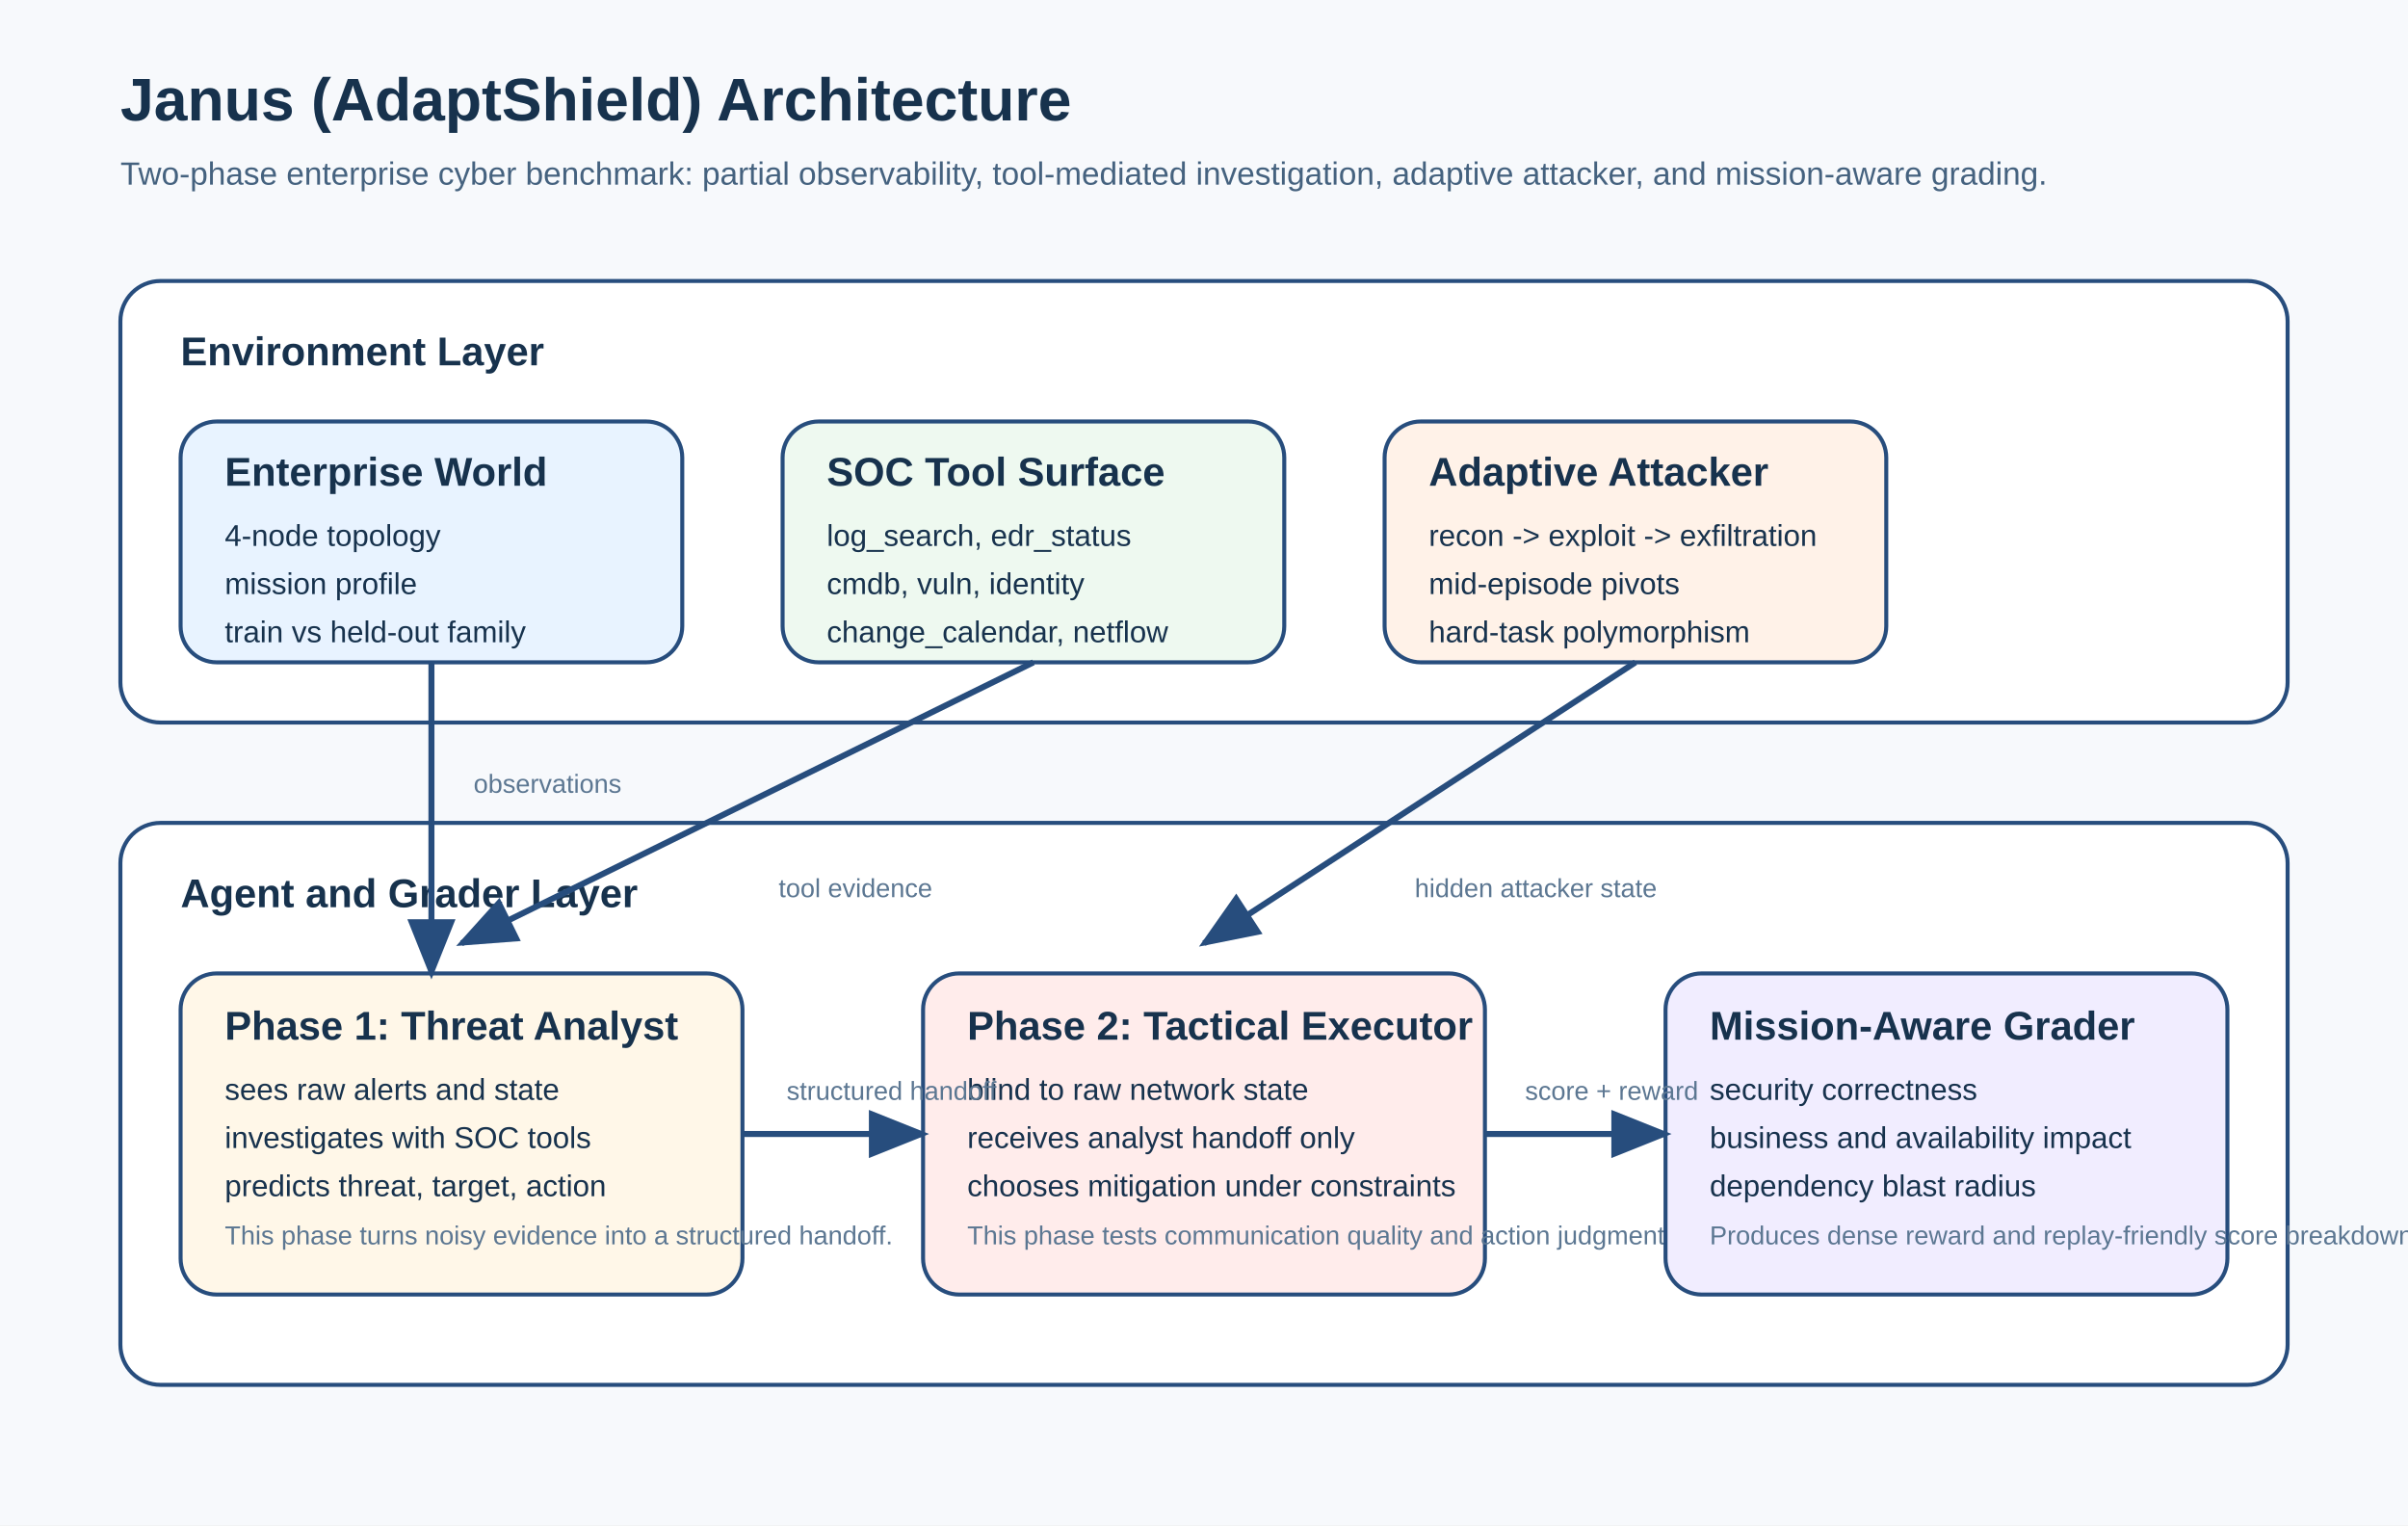
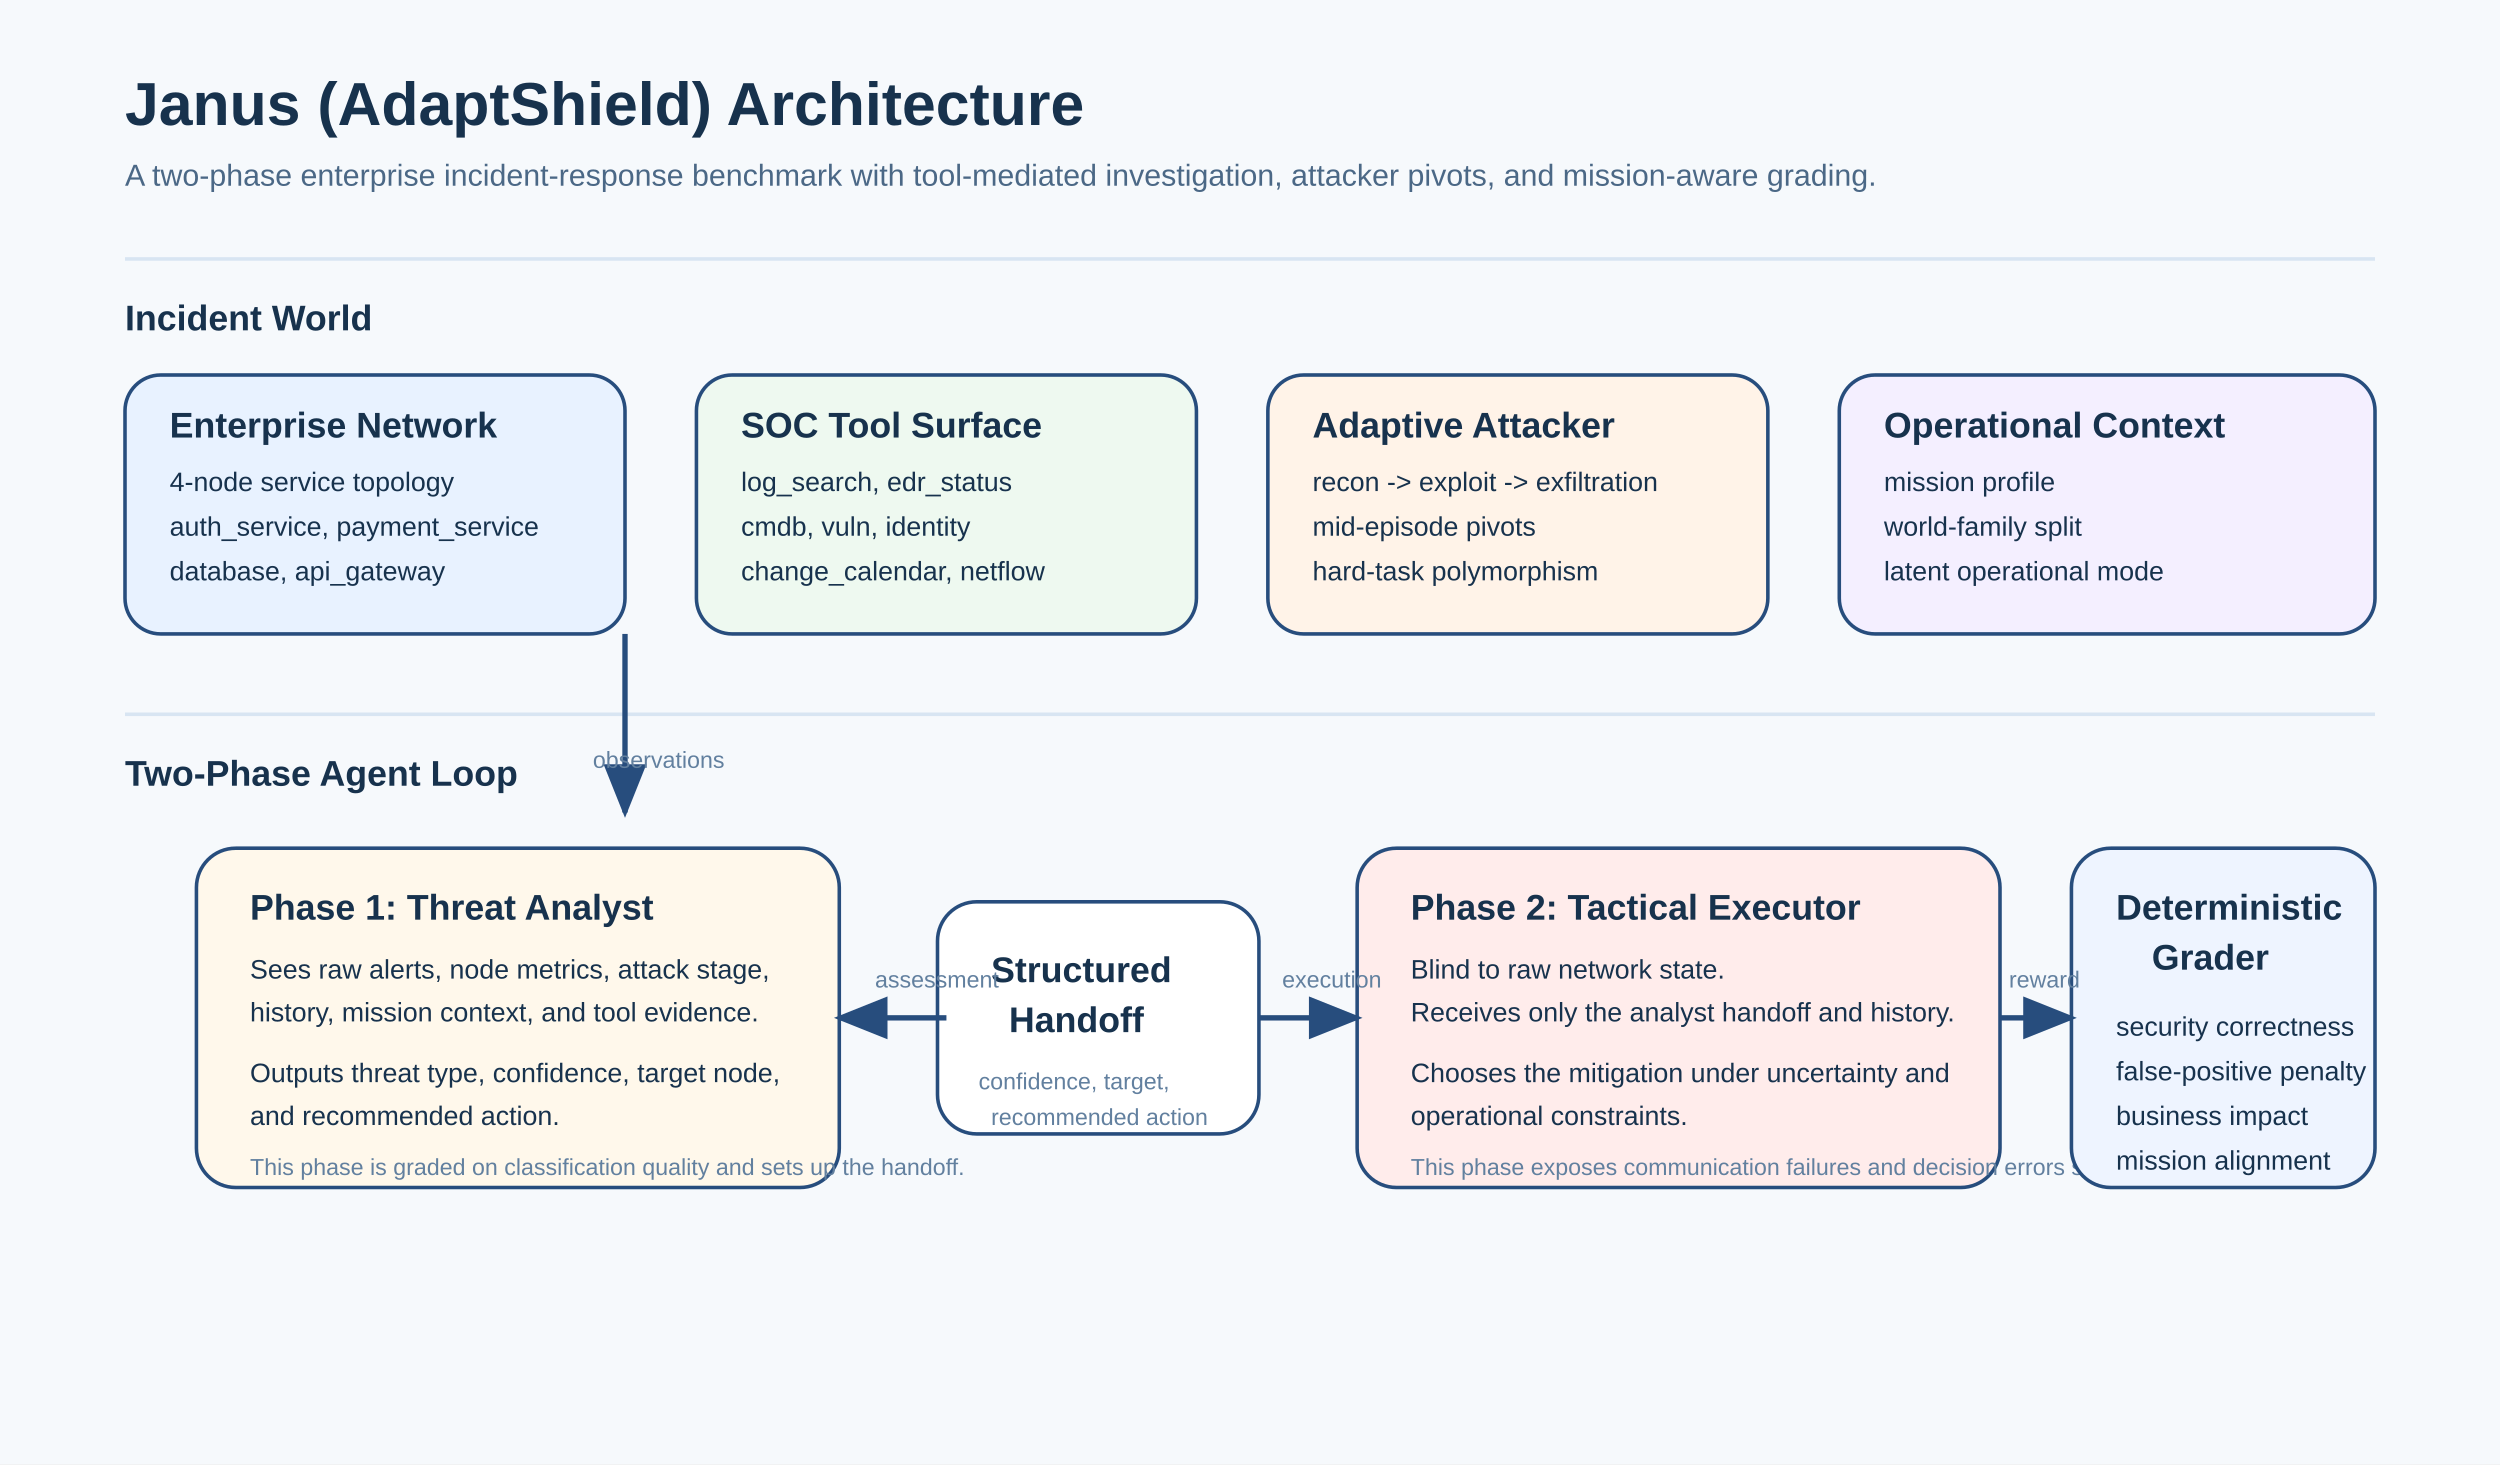
- <svg xmlns="http://www.w3.org/2000/svg" width="1200" height="760" viewBox="0 0 1200 760">
+ <svg xmlns="http://www.w3.org/2000/svg" width="1400" height="820" viewBox="0 0 1400 820">
  <defs>
    <style>
-       text { font-family: Arial, sans-serif; fill: #17324d; }
-       .title { font-size: 30px; font-weight: 700; }
-       .subtitle { font-size: 16px; fill: #45627f; }
+       text { font-family: "Helvetica Neue", Arial, sans-serif; fill: #17324d; }
+       .title { font-size: 34px; font-weight: 700; }
+       .subtitle { font-size: 17px; fill: #4b6886; }
      .section { font-size: 20px; font-weight: 700; }
      .body { font-size: 15px; }
-       .note { font-size: 13px; fill: #5c7792; }
-       .border { stroke: #274d7d; stroke-width: 2; }
+       .note { font-size: 13px; fill: #62809f; }
+       .card { stroke: #274d7d; stroke-width: 2; }
+       .lane { stroke: #d8e5f2; stroke-width: 2; }
      .arrow { stroke: #274d7d; stroke-width: 3; fill: none; marker-end: url(#arrowhead); }
    </style>
    <marker id="arrowhead" markerWidth="10" markerHeight="8" refX="9" refY="4" orient="auto">
      <polygon points="0,0 10,4 0,8" fill="#274d7d" />
    </marker>
  </defs>
-   <rect x="0" y="0" width="1200" height="760" fill="#f7f9fc" />
-   <text x="60" y="60" class="title">Janus (AdaptShield) Architecture</text>
-   <text x="60" y="92" class="subtitle">Two-phase enterprise cyber benchmark: partial observability, tool-mediated investigation, adaptive attacker, and mission-aware grading.</text>
-   <rect x="60" y="140" width="1080" height="220" rx="20" ry="20" fill="#ffffff" class="border" />
-   <text x="90" y="182" class="section">Environment Layer</text>
-   <rect x="90" y="210" width="250" height="120" rx="18" ry="18" fill="#e8f3ff" class="border" />
-   <text x="112" y="242" class="section">Enterprise World</text>
-   <text x="112" y="272" class="body">4-node topology</text>
-   <text x="112" y="296" class="body">mission profile</text>
-   <text x="112" y="320" class="body">train vs held-out family</text>
-   <rect x="390" y="210" width="250" height="120" rx="18" ry="18" fill="#eef9f0" class="border" />
-   <text x="412" y="242" class="section">SOC Tool Surface</text>
-   <text x="412" y="272" class="body">log_search, edr_status</text>
-   <text x="412" y="296" class="body">cmdb, vuln, identity</text>
-   <text x="412" y="320" class="body">change_calendar, netflow</text>
-   <rect x="690" y="210" width="250" height="120" rx="18" ry="18" fill="#fff2e8" class="border" />
-   <text x="712" y="242" class="section">Adaptive Attacker</text>
-   <text x="712" y="272" class="body">recon -&gt; exploit -&gt; exfiltration</text>
-   <text x="712" y="296" class="body">mid-episode pivots</text>
-   <text x="712" y="320" class="body">hard-task polymorphism</text>
-   <rect x="60" y="410" width="1080" height="280" rx="20" ry="20" fill="#ffffff" class="border" />
-   <text x="90" y="452" class="section">Agent and Grader Layer</text>
-   <rect x="90" y="485" width="280" height="160" rx="18" ry="18" fill="#fff7e8" class="border" />
-   <text x="112" y="518" class="section">Phase 1: Threat Analyst</text>
-   <text x="112" y="548" class="body">sees raw alerts and state</text>
-   <text x="112" y="572" class="body">investigates with SOC tools</text>
-   <text x="112" y="596" class="body">predicts threat, target, action</text>
-   <text x="112" y="620" class="note">This phase turns noisy evidence into a structured handoff.</text>
-   <rect x="460" y="485" width="280" height="160" rx="18" ry="18" fill="#ffeceb" class="border" />
-   <text x="482" y="518" class="section">Phase 2: Tactical Executor</text>
-   <text x="482" y="548" class="body">blind to raw network state</text>
-   <text x="482" y="572" class="body">receives analyst handoff only</text>
-   <text x="482" y="596" class="body">chooses mitigation under constraints</text>
-   <text x="482" y="620" class="note">This phase tests communication quality and action judgment.</text>
-   <rect x="830" y="485" width="280" height="160" rx="18" ry="18" fill="#f1edff" class="border" />
-   <text x="852" y="518" class="section">Mission-Aware Grader</text>
-   <text x="852" y="548" class="body">security correctness</text>
-   <text x="852" y="572" class="body">business and availability impact</text>
-   <text x="852" y="596" class="body">dependency blast radius</text>
-   <text x="852" y="620" class="note">Produces dense reward and replay-friendly score breakdowns.</text>
-   <path d="M215 330 L215 485" class="arrow" />
-   <path d="M515 330 L230 470" class="arrow" />
-   <path d="M815 330 L600 470" class="arrow" />
-   <path d="M370 565 L460 565" class="arrow" />
-   <path d="M740 565 L830 565" class="arrow" />
-   <text x="236" y="395" class="note">observations</text>
-   <text x="388" y="447" class="note">tool evidence</text>
-   <text x="705" y="447" class="note">hidden attacker state</text>
-   <text x="392" y="548" class="note">structured handoff</text>
-   <text x="760" y="548" class="note">score + reward</text>
+   <rect width="1400" height="820" fill="#f6f9fc" />
+   <text x="70" y="70" class="title">Janus (AdaptShield) Architecture</text>
+   <text x="70" y="104" class="subtitle">A two-phase enterprise incident-response benchmark with tool-mediated investigation, attacker pivots, and mission-aware grading.</text>
+   <line x1="70" y1="145" x2="1330" y2="145" class="lane" />
+   <text x="70" y="185" class="section">Incident World</text>
+   <rect x="70" y="210" width="280" height="145" rx="20" ry="20" fill="#e8f2ff" class="card" />
+   <text x="95" y="245" class="section">Enterprise Network</text>
+   <text x="95" y="275" class="body">4-node service topology</text>
+   <text x="95" y="300" class="body">auth_service, payment_service</text>
+   <text x="95" y="325" class="body">database, api_gateway</text>
+   <rect x="390" y="210" width="280" height="145" rx="20" ry="20" fill="#eef9f0" class="card" />
+   <text x="415" y="245" class="section">SOC Tool Surface</text>
+   <text x="415" y="275" class="body">log_search, edr_status</text>
+   <text x="415" y="300" class="body">cmdb, vuln, identity</text>
+   <text x="415" y="325" class="body">change_calendar, netflow</text>
+   <rect x="710" y="210" width="280" height="145" rx="20" ry="20" fill="#fff3e8" class="card" />
+   <text x="735" y="245" class="section">Adaptive Attacker</text>
+   <text x="735" y="275" class="body">recon -&gt; exploit -&gt; exfiltration</text>
+   <text x="735" y="300" class="body">mid-episode pivots</text>
+   <text x="735" y="325" class="body">hard-task polymorphism</text>
+   <rect x="1030" y="210" width="300" height="145" rx="20" ry="20" fill="#f4efff" class="card" />
+   <text x="1055" y="245" class="section">Operational Context</text>
+   <text x="1055" y="275" class="body">mission profile</text>
+   <text x="1055" y="300" class="body">world-family split</text>
+   <text x="1055" y="325" class="body">latent operational mode</text>
+   <line x1="70" y1="400" x2="1330" y2="400" class="lane" />
+   <text x="70" y="440" class="section">Two-Phase Agent Loop</text>
+   <rect x="110" y="475" width="360" height="190" rx="22" ry="22" fill="#fff8eb" class="card" />
+   <text x="140" y="515" class="section">Phase 1: Threat Analyst</text>
+   <text x="140" y="548" class="body">Sees raw alerts, node metrics, attack stage,</text>
+   <text x="140" y="572" class="body">history, mission context, and tool evidence.</text>
+   <text x="140" y="606" class="body">Outputs threat type, confidence, target node,</text>
+   <text x="140" y="630" class="body">and recommended action.</text>
+   <text x="140" y="658" class="note">This phase is graded on classification quality and sets up the handoff.</text>
+   <rect x="525" y="505" width="180" height="130" rx="22" ry="22" fill="#ffffff" class="card" />
+   <text x="555" y="550" class="section">Structured</text>
+   <text x="565" y="578" class="section">Handoff</text>
+   <text x="548" y="610" class="note">confidence, target,</text>
+   <text x="555" y="630" class="note">recommended action</text>
+   <rect x="760" y="475" width="360" height="190" rx="22" ry="22" fill="#ffeceb" class="card" />
+   <text x="790" y="515" class="section">Phase 2: Tactical Executor</text>
+   <text x="790" y="548" class="body">Blind to raw network state.</text>
+   <text x="790" y="572" class="body">Receives only the analyst handoff and history.</text>
+   <text x="790" y="606" class="body">Chooses the mitigation under uncertainty and</text>
+   <text x="790" y="630" class="body">operational constraints.</text>
+   <text x="790" y="658" class="note">This phase exposes communication failures and decision errors separately.</text>
+   <rect x="1160" y="475" width="170" height="190" rx="22" ry="22" fill="#eef4ff" class="card" />
+   <text x="1185" y="515" class="section">Deterministic</text>
+   <text x="1205" y="543" class="section">Grader</text>
+   <text x="1185" y="580" class="body">security correctness</text>
+   <text x="1185" y="605" class="body">false-positive penalty</text>
+   <text x="1185" y="630" class="body">business impact</text>
+   <text x="1185" y="655" class="body">mission alignment</text>
+   <path d="M350 355 L350 455" class="arrow" />
+   <path d="M530 570 L470 570" class="arrow" />
+   <path d="M705 570 L760 570" class="arrow" />
+   <path d="M1120 570 L1160 570" class="arrow" />
+   <text x="332" y="430" class="note">observations</text>
+   <text x="490" y="553" class="note">assessment</text>
+   <text x="718" y="553" class="note">execution</text>
+   <text x="1125" y="553" class="note">reward</text>
</svg>
